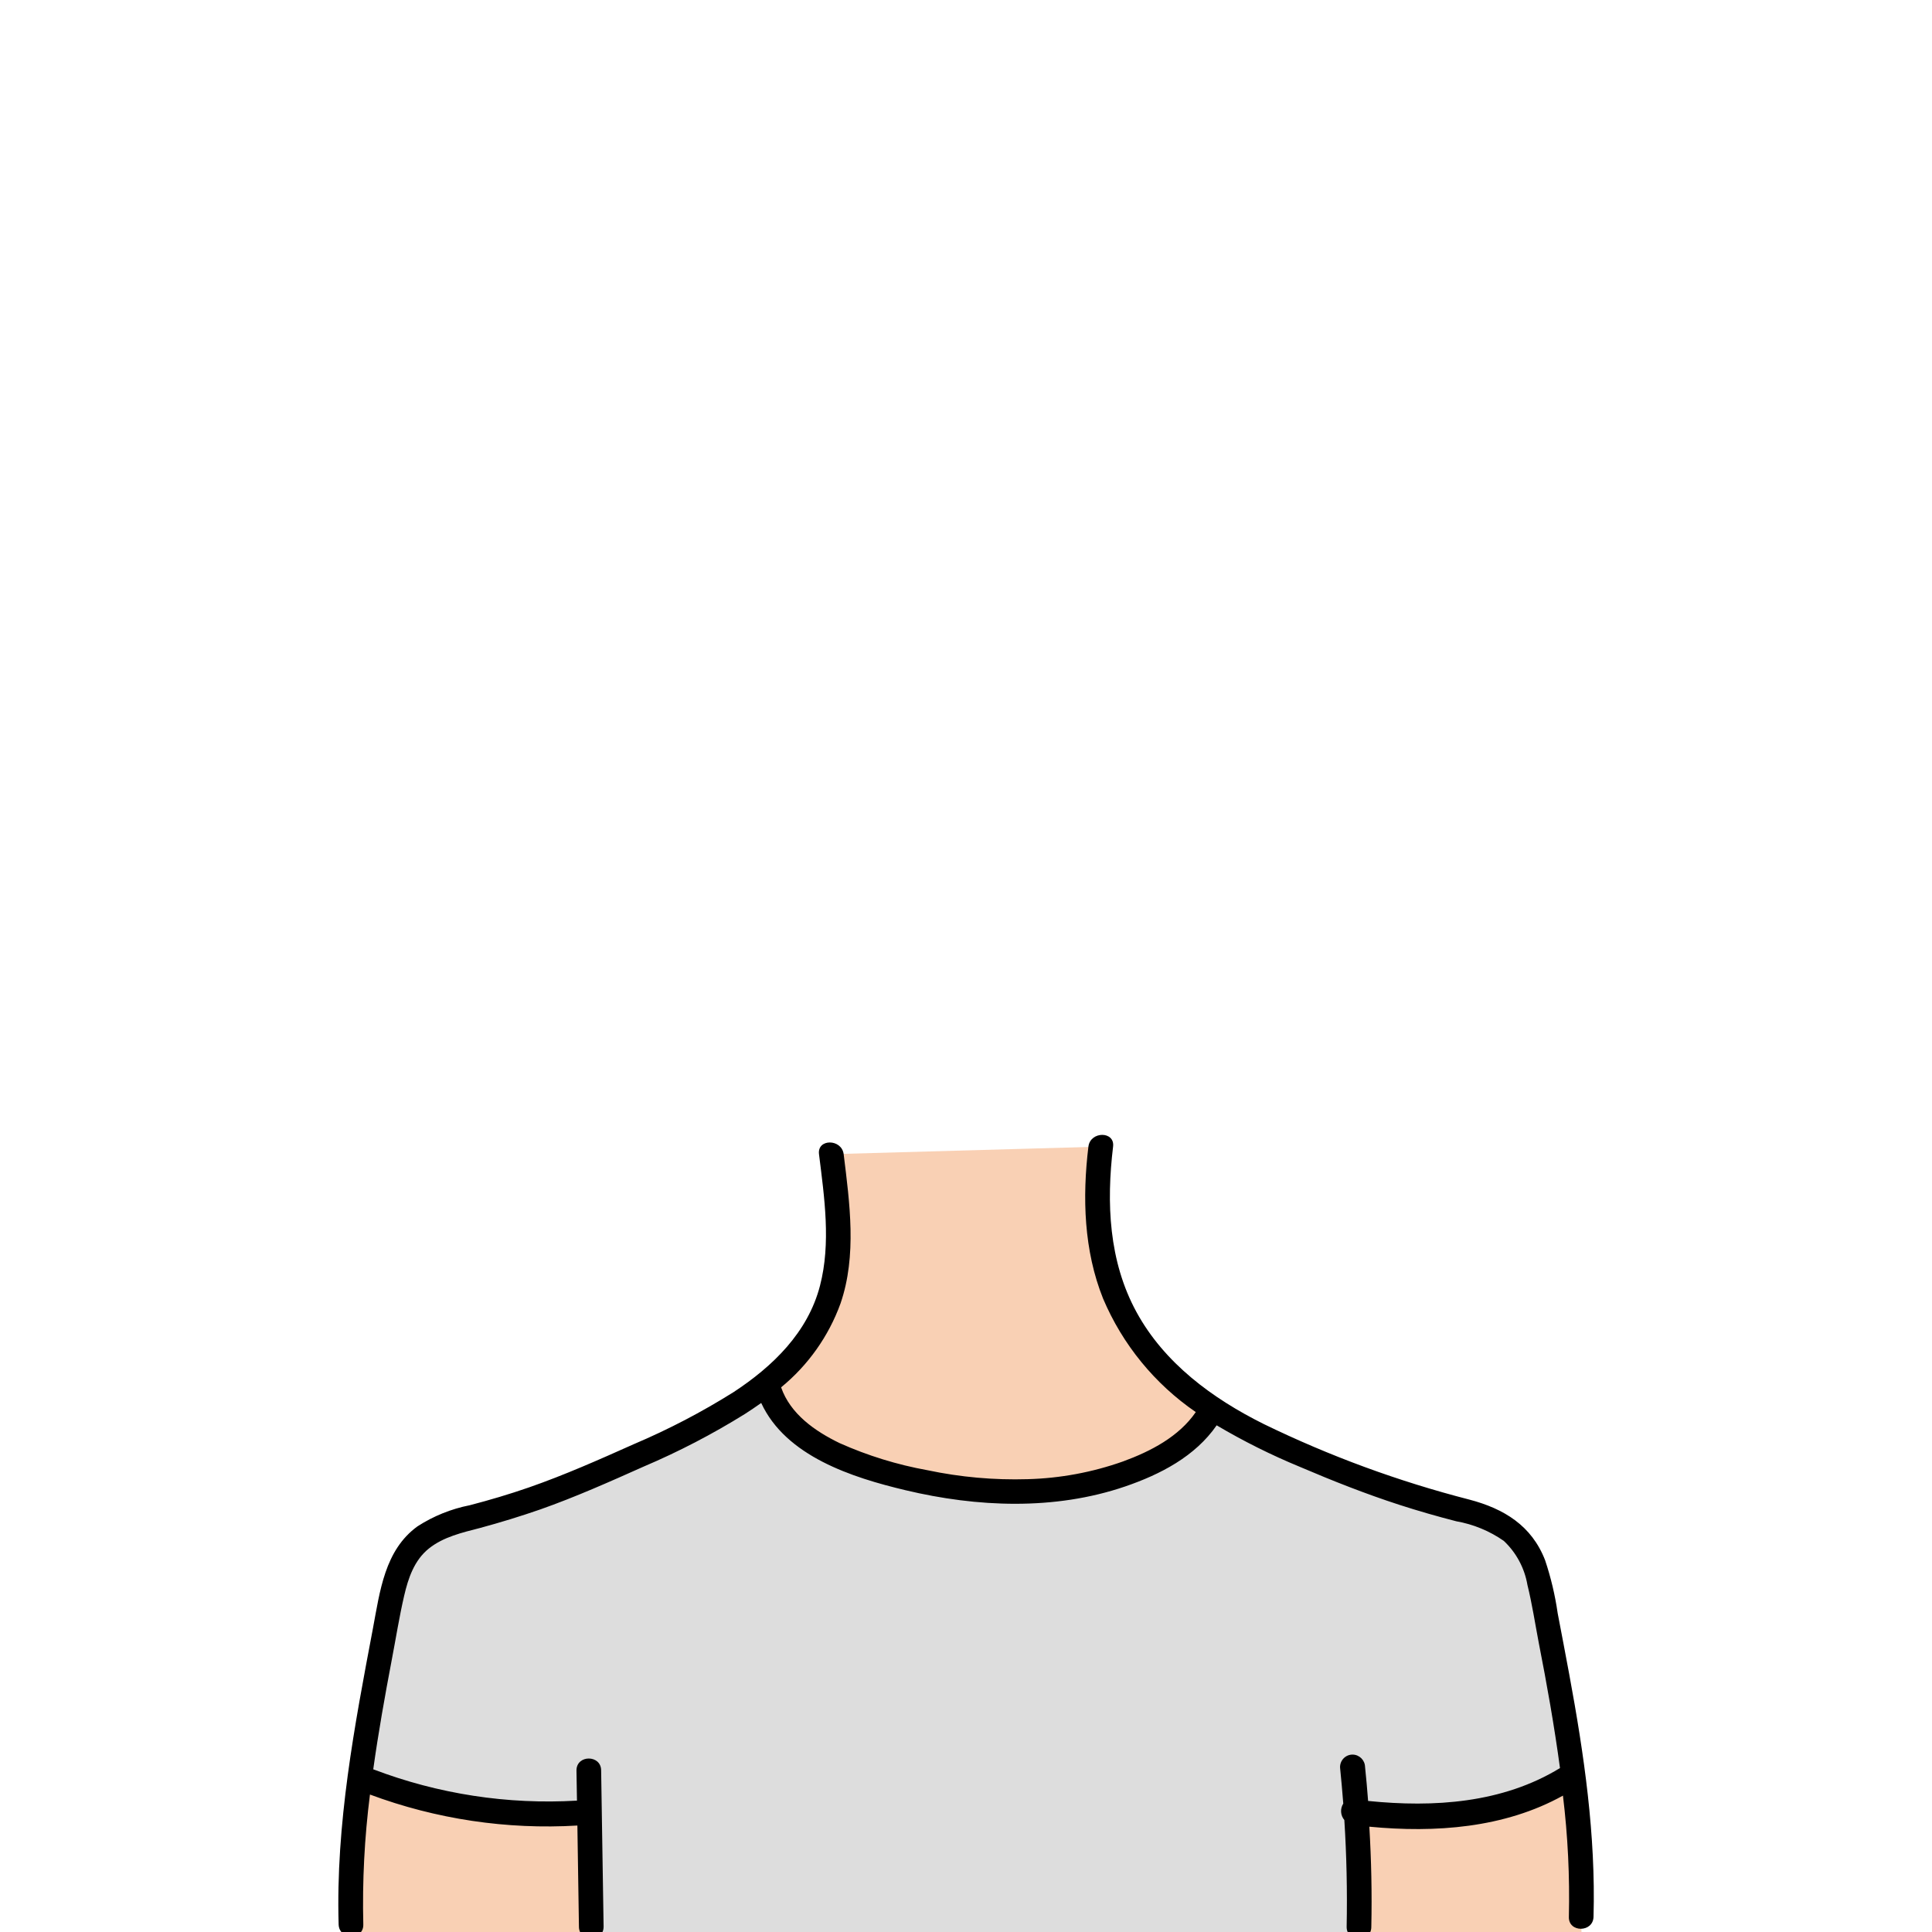
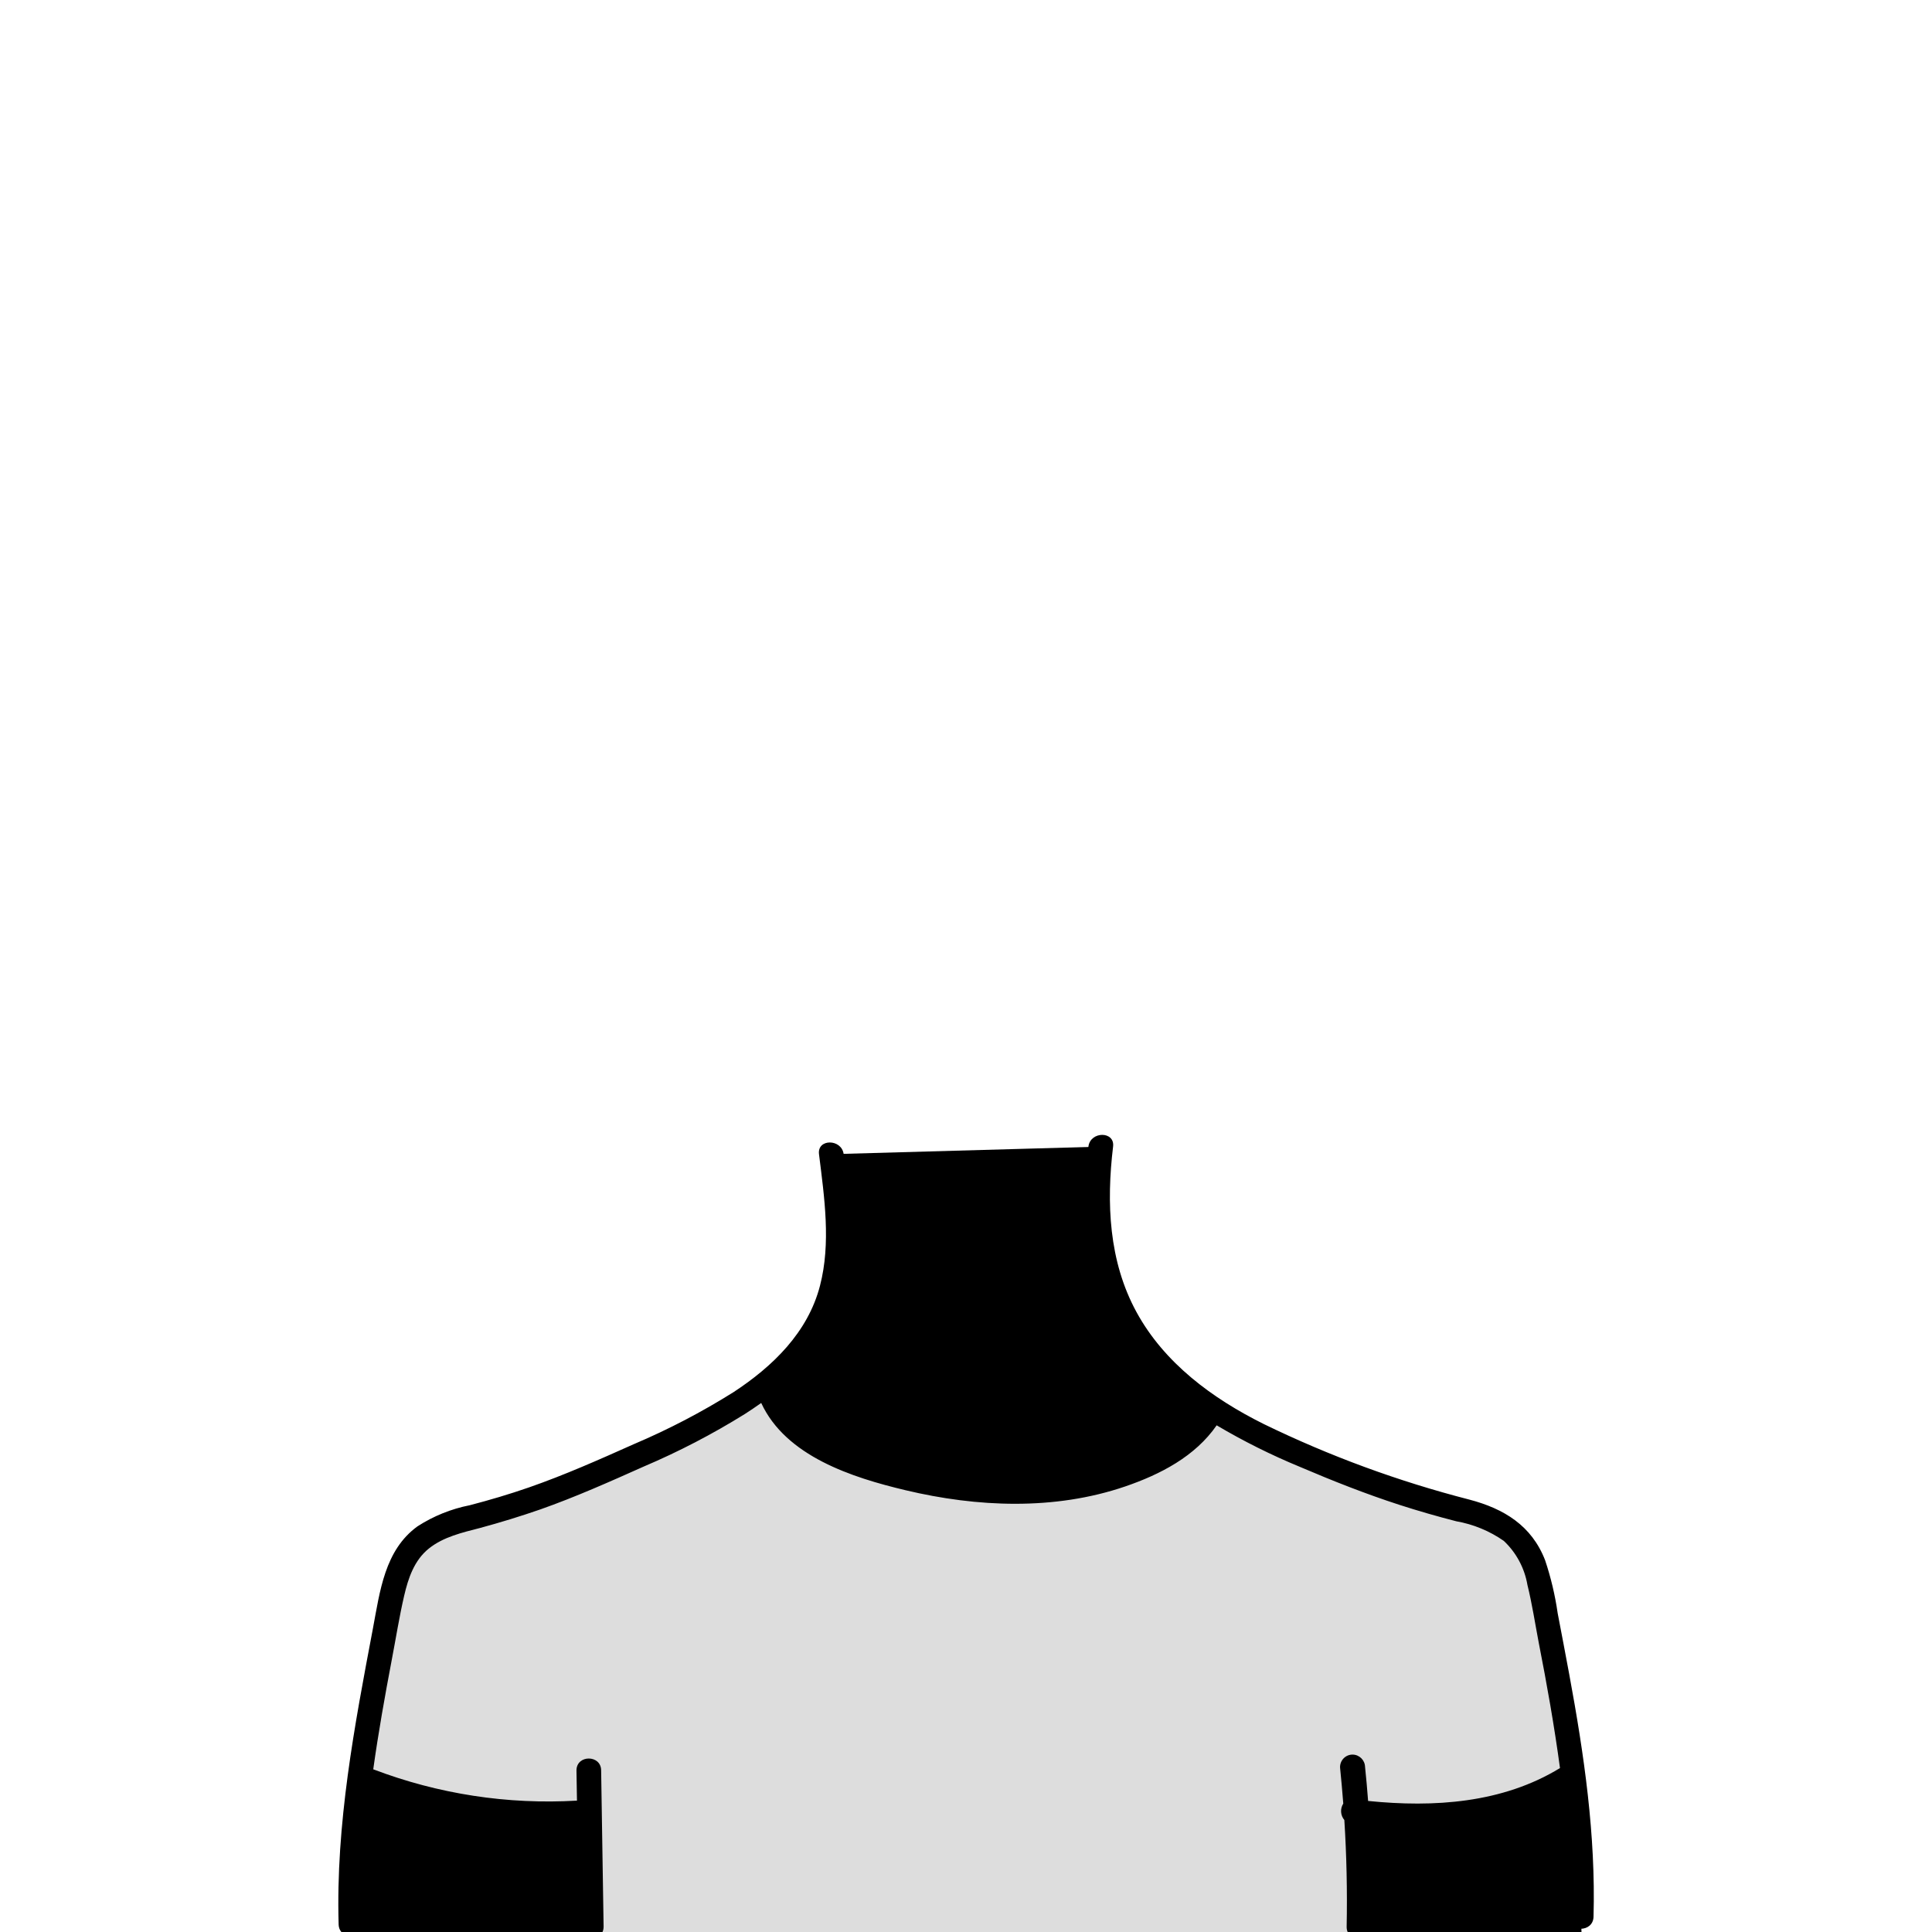
<svg xmlns="http://www.w3.org/2000/svg" viewBox="0 0 235 235">
  <g id="body-3">
-     <path class="c-skin" d="M42.68,235.05s2.37-46.3,9.91-48.75S93.82,175.19,97,164.68s6.73-9,4.12-24.29l32.78-.92S131,163.18,147,171,183.8,186.3,183.8,186.3s5,6.2,6.75,24.15,1.82,24.71,1.82,24.71Z" fill="#f9d0b4" />
+     <path class="c-skin" d="M42.68,235.05s2.37-46.3,9.91-48.75S93.82,175.19,97,164.68s6.73-9,4.12-24.29l32.78-.92S131,163.18,147,171,183.8,186.3,183.8,186.3s5,6.2,6.75,24.15,1.82,24.71,1.82,24.71Z" />
    <path class="c-shirt" d="M71.93,235l-.79-14.35s-26-1-26.95-3.87,3.94-29.13,8.4-30.48,40.52-15.16,41-16.94c0,0,6,13.42,27.79,12.09S148.17,172,148.17,172s29.3,10.61,33.49,12.84,7.42,17.32,7.42,17.32l2,14.23a47.89,47.89,0,0,1-24.74,4.24l-1,14.51Z" fill="#ddd" />
    <path id="stroke" d="M190.88,203.68c-.46-2.48-.94-5-1.41-7.45a36.67,36.67,0,0,0-1.53-6.45c-1.63-4.21-5-6.27-9.23-7.38a132.39,132.39,0,0,1-25-9.19c-6.23-3.1-12.08-7.4-15.47-13.61s-3.67-13.3-2.85-20.13c.24-1.91-2.77-1.9-3,0-.75,6.18-.56,12.65,1.79,18.5a31.76,31.76,0,0,0,11.27,13.79c-2.06,3-5.49,4.77-8.84,6A37.76,37.76,0,0,1,125,179.92a51.48,51.48,0,0,1-12.19-1.09,46.42,46.42,0,0,1-10.67-3.29c-3-1.45-6-3.54-7.13-6.79a23.57,23.57,0,0,0,7.23-10.21c2-5.83,1.11-12.19.38-18.15-.24-1.89-3.24-1.91-3,0,.65,5.24,1.47,10.82.12,16-1.47,5.68-5.74,9.81-10.51,12.94a86,86,0,0,1-12.11,6.32c-4.21,1.88-8.43,3.76-12.8,5.28-2.36.82-4.76,1.53-7.18,2.16a18.21,18.21,0,0,0-6.36,2.57c-4,2.9-4.57,7.92-5.42,12.42-2.25,11.89-4.53,23.79-4.17,36,.06,1.93,3.06,1.93,3,0A105,105,0,0,1,45,218.28a61.77,61.77,0,0,0,25.23,3.77q.09,6.15.19,12.3c0,1.93,3,1.93,3,0l-.3-19c0-1.93-3-1.94-3,0l.06,3.67a59.69,59.69,0,0,1-24.78-3.81c.62-4.45,1.41-8.88,2.25-13.3.5-2.6.91-5.23,1.51-7.81.49-2.12,1.22-4.31,3-5.74s4.09-1.95,6.25-2.51q3.7-1,7.31-2.25c4.28-1.51,8.43-3.36,12.57-5.21A89.89,89.89,0,0,0,90.59,172q1-.64,2-1.35c3,6.49,11.07,9.07,17.54,10.61,8.72,2.08,18.14,2.48,26.72-.45,4.27-1.46,8.52-3.65,11.14-7.44a78.9,78.9,0,0,0,10.12,5.05c4,1.71,8,3.29,12.1,4.62,2.29.74,4.59,1.4,6.92,2a14.48,14.48,0,0,1,5.79,2.39,9.58,9.58,0,0,1,2.87,5.35c.57,2.32.93,4.69,1.37,7,1,5.09,1.9,10.17,2.59,15.28-7,4.28-15.35,4.81-23.34,4-.11-1.38-.22-2.77-.37-4.14a1.54,1.54,0,0,0-1.5-1.5A1.52,1.52,0,0,0,163,215q.22,2.19.39,4.38a1.69,1.69,0,0,0,.13,2q.41,6.48.28,13c0,1.93,3,1.93,3,0,.09-4.07,0-8.13-.24-12.19,8,.77,16.44.17,23.55-3.78a102.15,102.15,0,0,1,.72,14.75c-.06,1.93,2.94,1.93,3,0C194.11,223.21,192.68,213.41,190.88,203.68Z" />
  </g>
</svg>
